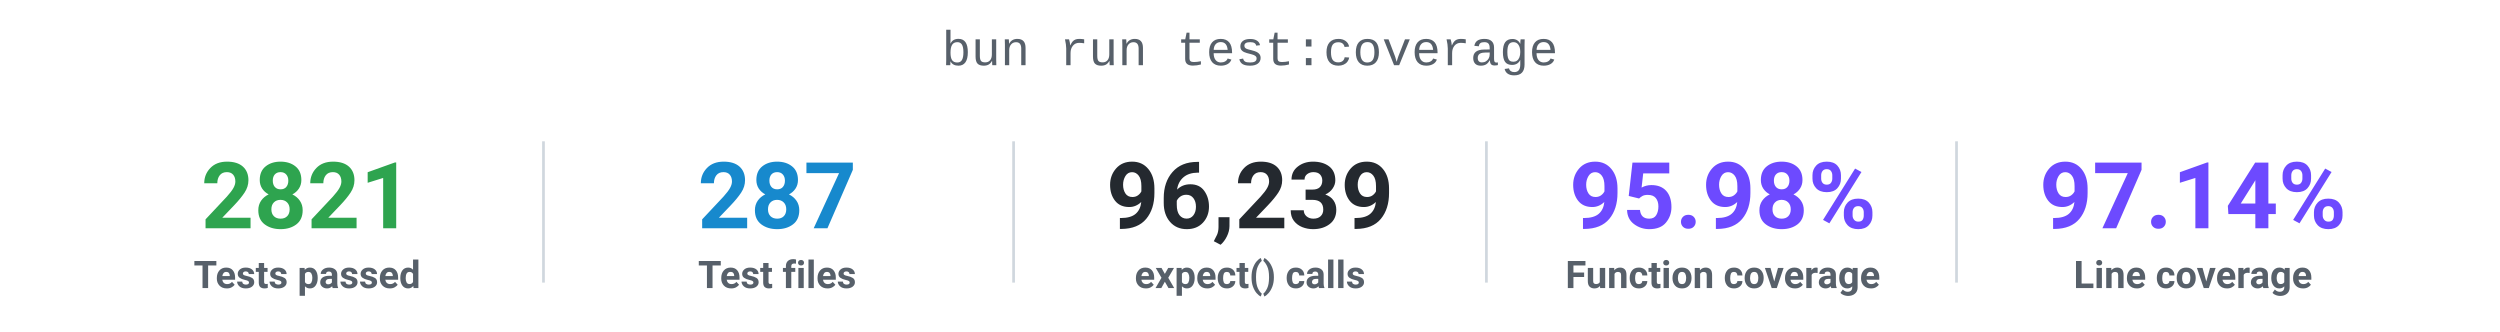
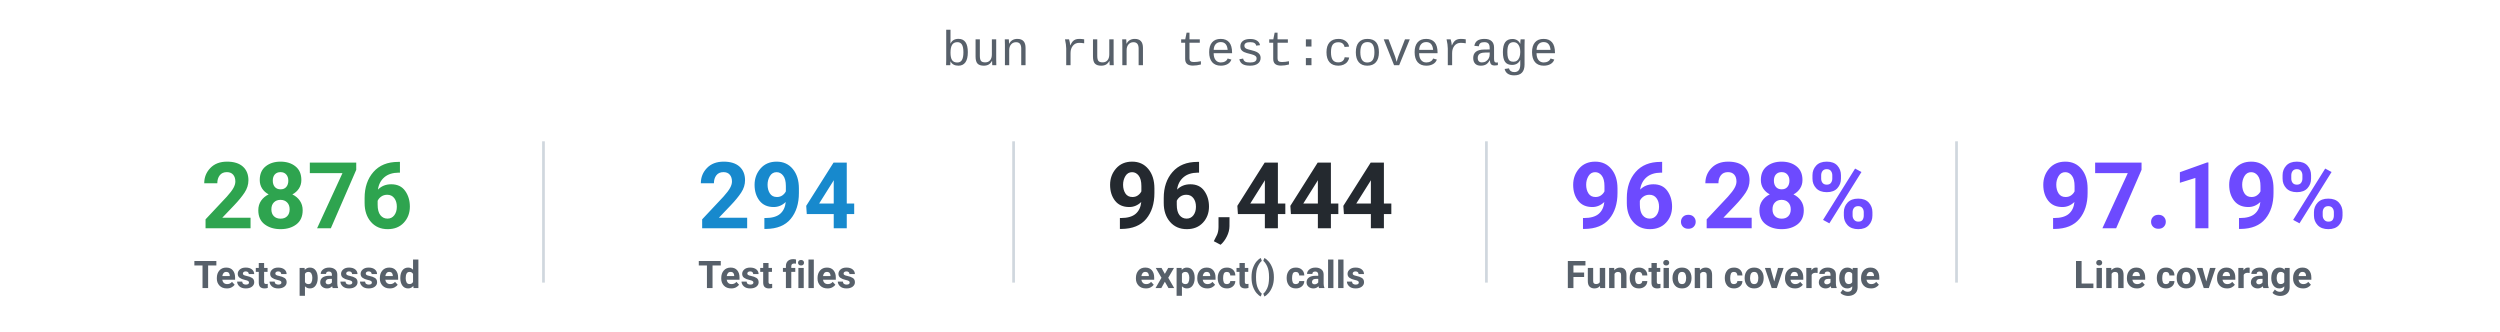
- <svg xmlns="http://www.w3.org/2000/svg" viewBox="0 0 920 122" width="920" height="122" role="img" aria-label="bun run test:coverage — 2821 tests passed, 287 test files, 96,239 expect() calls, 95.98% function coverage, 97.14% line coverage">
+ <svg xmlns="http://www.w3.org/2000/svg" viewBox="0 0 920 122" width="920" height="122" role="img" aria-label="bun run test:coverage — 2876 tests passed, 294 test files, 96,444 expect() calls, 96.28% function coverage, 97.19% line coverage">
  <style>
    .cmd { font-family: ui-monospace, SFMono-Regular, 'SF Mono', Menlo, Consolas, 'Liberation Mono', monospace; font-weight: 500; font-size: 18px; }
    .val { font-family: system-ui, -apple-system, BlinkMacSystemFont, 'Segoe UI', Roboto, sans-serif; font-weight: 700; font-size: 34px; }
    .lbl { font-family: system-ui, -apple-system, BlinkMacSystemFont, 'Segoe UI', Roboto, sans-serif; font-weight: 600; font-size: 14px; }
  </style>
  <text x="460" y="24" text-anchor="middle" class="cmd" fill="#57606a">bun run test:coverage</text>
  <line x1="200" y1="52" x2="200" y2="104" stroke="#d0d7de" stroke-width="1" />
  <line x1="373" y1="52" x2="373" y2="104" stroke="#d0d7de" stroke-width="1" />
  <line x1="547" y1="52" x2="547" y2="104" stroke="#d0d7de" stroke-width="1" />
  <line x1="720" y1="52" x2="720" y2="104" stroke="#d0d7de" stroke-width="1" />
-   <text x="113" y="84" text-anchor="middle" class="val" fill="#2ea44f">2821</text>
+   <text x="113" y="84" text-anchor="middle" class="val" fill="#2ea44f">2876</text>
  <text x="113" y="106" text-anchor="middle" class="lbl" fill="#57606a">Tests passed</text>
-   <text x="286" y="84" text-anchor="middle" class="val" fill="#1789cd">287</text>
+   <text x="286" y="84" text-anchor="middle" class="val" fill="#1789cd">294</text>
  <text x="286" y="106" text-anchor="middle" class="lbl" fill="#57606a">Test files</text>
-   <text x="460" y="84" text-anchor="middle" class="val" fill="#24292f">96,239</text>
+   <text x="460" y="84" text-anchor="middle" class="val" fill="#24292f">96,444</text>
  <text x="460" y="106" text-anchor="middle" class="lbl" fill="#57606a">expect() calls</text>
-   <text x="634" y="84" text-anchor="middle" class="val" fill="#6d4aff">95.98%</text>
+   <text x="634" y="84" text-anchor="middle" class="val" fill="#6d4aff">96.28%</text>
  <text x="634" y="106" text-anchor="middle" class="lbl" fill="#57606a">Function coverage</text>
-   <text x="807" y="84" text-anchor="middle" class="val" fill="#6d4aff">97.14%</text>
+   <text x="807" y="84" text-anchor="middle" class="val" fill="#6d4aff">97.19%</text>
  <text x="807" y="106" text-anchor="middle" class="lbl" fill="#57606a">Line coverage</text>
</svg>
